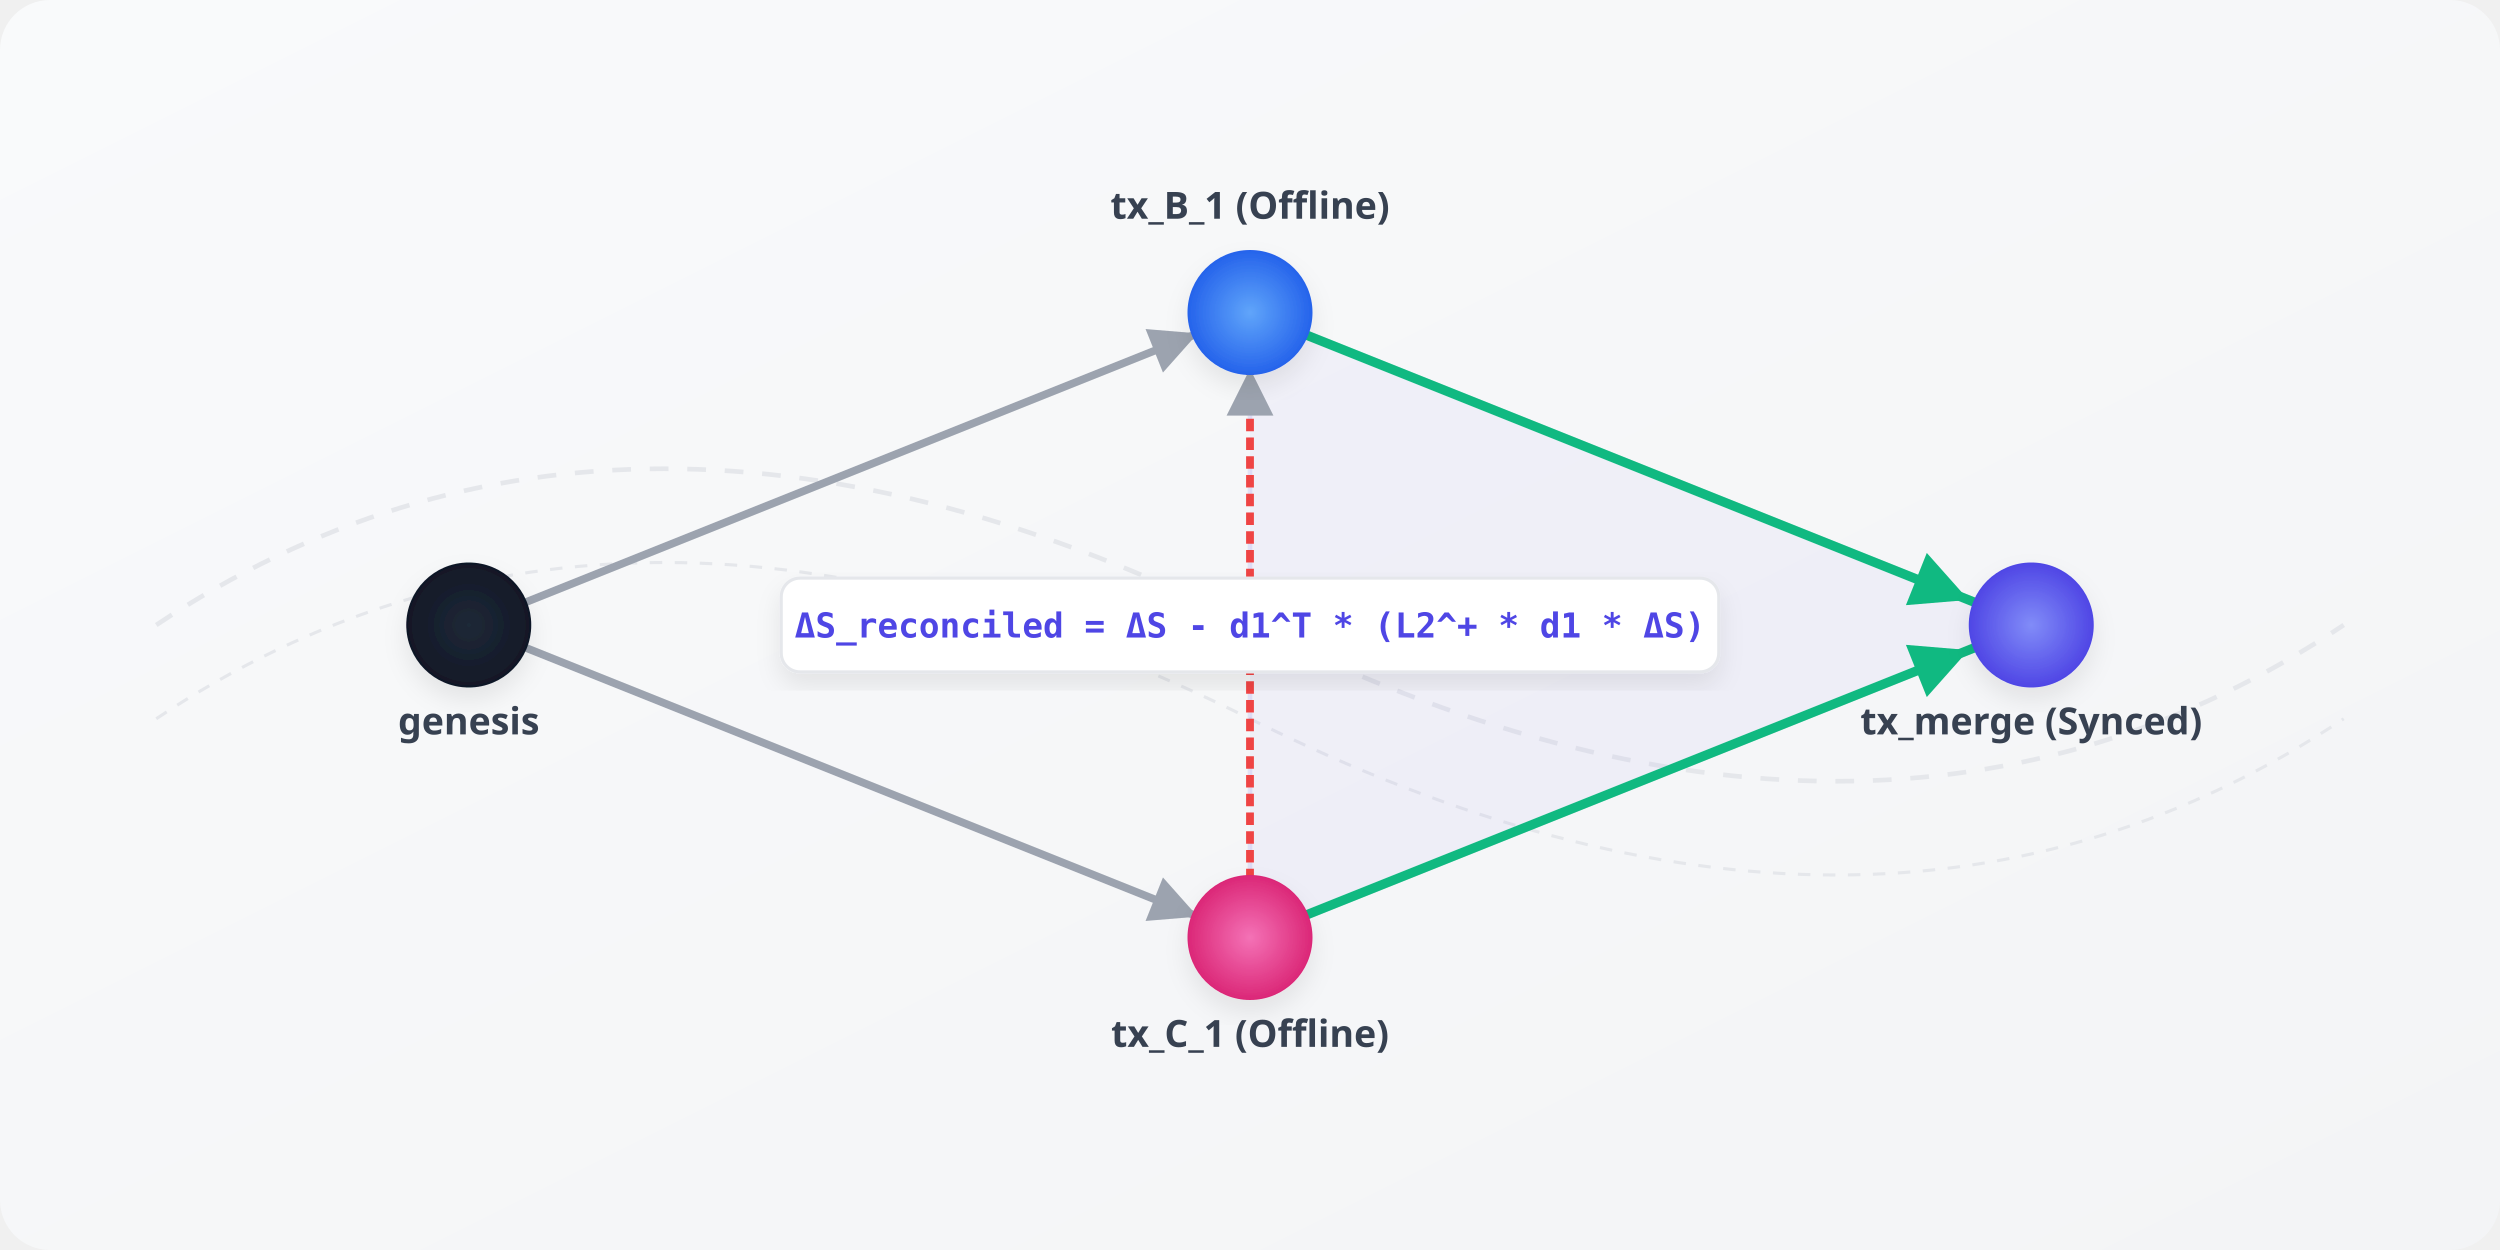
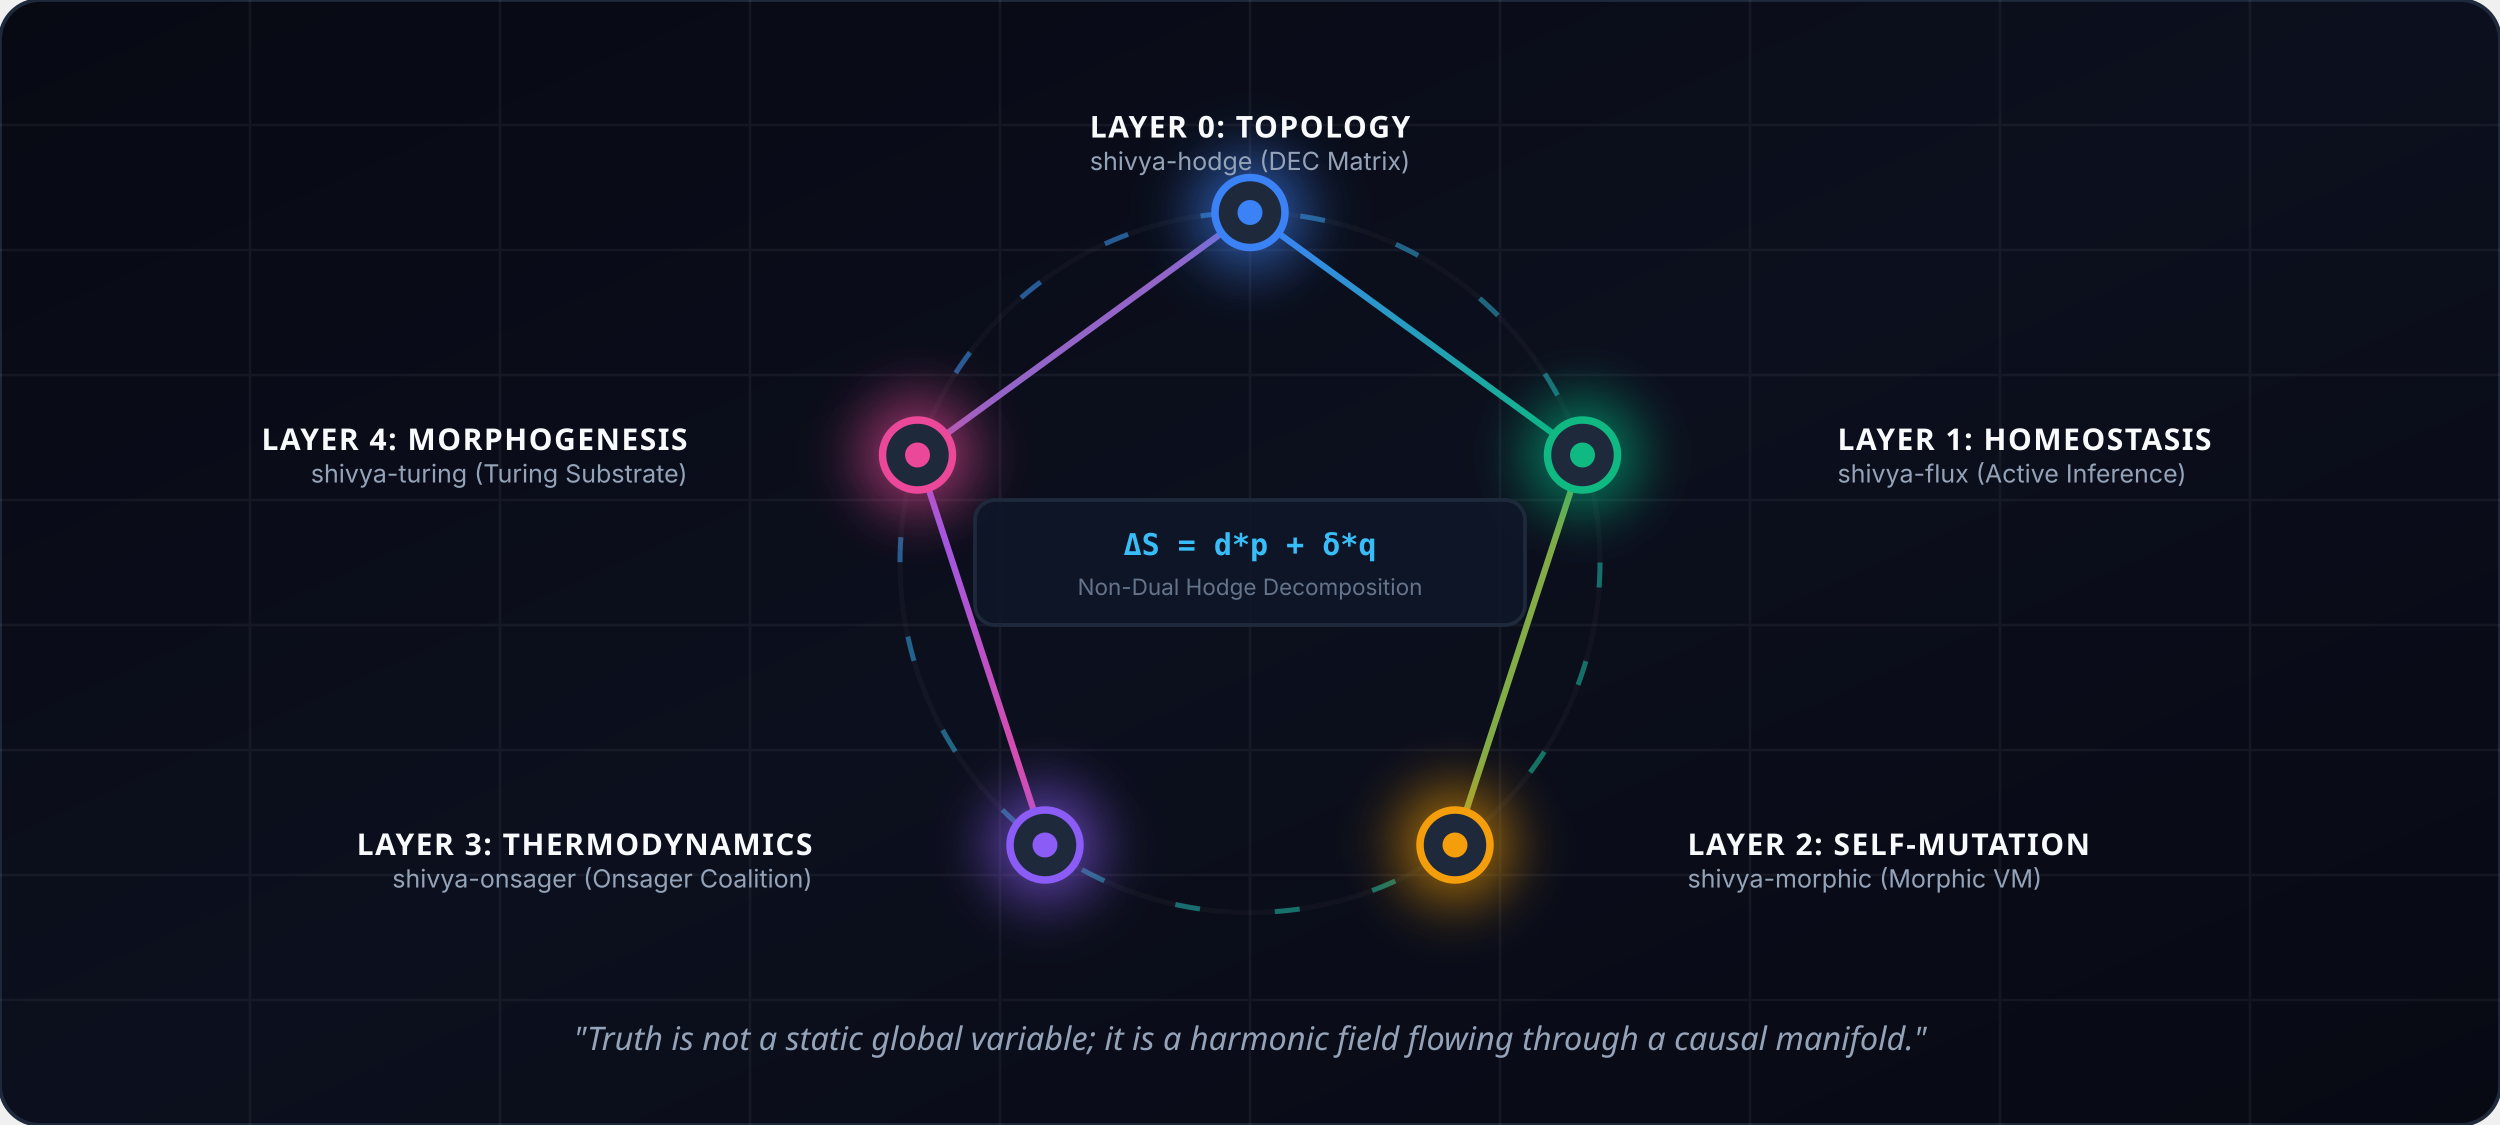
- <svg xmlns="http://www.w3.org/2000/svg" viewBox="0 0 800 400" width="100%" height="100%">
+ <svg xmlns="http://www.w3.org/2000/svg" viewBox="0 0 1000 450" width="100%" height="100%">
  <defs>
    <linearGradient id="bg-grad" x1="0%" y1="0%" x2="100%" y2="100%">
-       <stop offset="0%" stop-color="#F9FAFB" />
-       <stop offset="100%" stop-color="#F3F4F6" />
+       <stop offset="0%" stop-color="#070A13" />
+       <stop offset="50%" stop-color="#0C0F1D" />
+       <stop offset="100%" stop-color="#070A13" />
    </linearGradient>
-     <radialGradient id="node-genesis" cx="50%" cy="50%" r="50%">
-       <stop offset="0%" stop-color="#1F2937" />
-       <stop offset="100%" stop-color="#111827" />
+     <radialGradient id="hodge-glow" cx="50%" cy="50%" r="50%">
+       <stop offset="0%" stop-color="#3B82F6" stop-opacity="0.8" />
+       <stop offset="100%" stop-color="#3B82F6" stop-opacity="0" />
    </radialGradient>
-     <radialGradient id="node-b" cx="50%" cy="50%" r="50%">
-       <stop offset="0%" stop-color="#60A5FA" />
-       <stop offset="100%" stop-color="#2563EB" />
+     <radialGradient id="flux-glow" cx="50%" cy="50%" r="50%">
+       <stop offset="0%" stop-color="#10B981" stop-opacity="0.8" />
+       <stop offset="100%" stop-color="#10B981" stop-opacity="0" />
    </radialGradient>
-     <radialGradient id="node-c" cx="50%" cy="50%" r="50%">
-       <stop offset="0%" stop-color="#F472B6" />
-       <stop offset="100%" stop-color="#DB2777" />
+     <radialGradient id="morphic-glow" cx="50%" cy="50%" r="50%">
+       <stop offset="0%" stop-color="#F59E0B" stop-opacity="0.8" />
+       <stop offset="100%" stop-color="#F59E0B" stop-opacity="0" />
    </radialGradient>
-     <radialGradient id="node-merge" cx="50%" cy="50%" r="50%">
-       <stop offset="0%" stop-color="#818CF8" />
-       <stop offset="100%" stop-color="#4F46E5" />
+     <radialGradient id="onsager-glow" cx="50%" cy="50%" r="50%">
+       <stop offset="0%" stop-color="#8B5CF6" stop-opacity="0.8" />
+       <stop offset="100%" stop-color="#8B5CF6" stop-opacity="0" />
    </radialGradient>
-     <marker id="arrow" viewBox="0 0 10 10" refX="22" refY="5" markerWidth="6" markerHeight="6" orient="auto-start-reverse">
-       <path d="M 0 0 L 10 5 L 0 10 z" fill="#9CA3AF" />
-     </marker>
-     <marker id="arrow-reconciled" viewBox="0 0 10 10" refX="22" refY="5" markerWidth="6" markerHeight="6" orient="auto-start-reverse">
-       <path d="M 0 0 L 10 5 L 0 10 z" fill="#10B981" />
-     </marker>
-     <filter id="shadow" x="-20%" y="-20%" width="140%" height="140%">
-       <feDropShadow dx="0" dy="4" stdDeviation="4" flood-color="#000000" flood-opacity="0.08" />
+     <radialGradient id="turing-glow" cx="50%" cy="50%" r="50%">
+       <stop offset="0%" stop-color="#EC4899" stop-opacity="0.8" />
+       <stop offset="100%" stop-color="#EC4899" stop-opacity="0" />
+     </radialGradient>
+     <linearGradient id="flow-grad-1" x1="0%" y1="0%" x2="100%" y2="100%">
+       <stop offset="0%" stop-color="#3B82F6" />
+       <stop offset="100%" stop-color="#10B981" />
+     </linearGradient>
+     <linearGradient id="flow-grad-2" x1="0%" y1="0%" x2="100%" y2="100%">
+       <stop offset="0%" stop-color="#10B981" />
+       <stop offset="100%" stop-color="#F59E0B" />
+     </linearGradient>
+     <linearGradient id="flow-grad-3" x1="0%" y1="0%" x2="100%" y2="100%">
+       <stop offset="0%" stop-color="#F59E0B" />
+       <stop offset="100%" stop-color="#8B5CF6" />
+     </linearGradient>
+     <linearGradient id="flow-grad-4" x1="0%" y1="0%" x2="100%" y2="100%">
+       <stop offset="0%" stop-color="#8B5CF6" />
+       <stop offset="100%" stop-color="#EC4899" />
+     </linearGradient>
+     <linearGradient id="flow-grad-5" x1="0%" y1="0%" x2="100%" y2="100%">
+       <stop offset="0%" stop-color="#EC4899" />
+       <stop offset="100%" stop-color="#3B82F6" />
+     </linearGradient>
+     <filter id="blur-filter" x="-20%" y="-20%" width="140%" height="140%">
+       <feGaussianBlur stdDeviation="8" />
    </filter>
  </defs>
-   <rect width="800" height="400" rx="16" fill="url(#bg-grad)" />
-   <path d="M 50,200 Q 200,100 400,200 T 750,200" fill="none" stroke="#E5E7EB" stroke-width="1.5" stroke-dasharray="6,6" />
-   <path d="M 50,230 Q 200,130 400,230 T 750,230" fill="none" stroke="#E5E7EB" stroke-width="1" stroke-dasharray="4,4" />
-   <polygon points="400,100 400,300 650,200" fill="rgba(79, 70, 229, 0.04)" stroke="rgba(79, 70, 229, 0.12)" stroke-width="1.5" stroke-dasharray="4,4" />
-   <line x1="150" y1="200" x2="400" y2="100" stroke="#9CA3AF" stroke-width="2.5" marker-end="url(#arrow)" />
-   <line x1="150" y1="200" x2="400" y2="300" stroke="#9CA3AF" stroke-width="2.5" marker-end="url(#arrow)" />
-   <line x1="400" y1="300" x2="400" y2="100" stroke="#EF4444" stroke-width="2.5" stroke-dasharray="4,2" marker-end="url(#arrow)" />
-   <line x1="400" y1="100" x2="650" y2="200" stroke="#10B981" stroke-width="3" marker-end="url(#arrow-reconciled)" />
-   <line x1="400" y1="300" x2="650" y2="200" stroke="#10B981" stroke-width="3" marker-end="url(#arrow-reconciled)" />
-   <circle cx="150" cy="200" r="20" fill="url(#node-genesis)" filter="url(#shadow)" />
-   <text x="150" y="235" text-anchor="middle" font-family="'Outfit', sans-serif" font-size="12" font-weight="600" fill="#374151">genesis</text>
-   <circle cx="400" cy="100" r="20" fill="url(#node-b)" filter="url(#shadow)" />
-   <text x="400" y="70" text-anchor="middle" font-family="'Outfit', sans-serif" font-size="12" font-weight="600" fill="#374151">tx_B_1 (Offline)</text>
-   <circle cx="400" cy="300" r="20" fill="url(#node-c)" filter="url(#shadow)" />
-   <text x="400" y="335" text-anchor="middle" font-family="'Outfit', sans-serif" font-size="12" font-weight="600" fill="#374151">tx_C_1 (Offline)</text>
-   <circle cx="650" cy="200" r="20" fill="url(#node-merge)" filter="url(#shadow)" />
-   <text x="650" y="235" text-anchor="middle" font-family="'Outfit', sans-serif" font-size="12" font-weight="600" fill="#374151">tx_merge (Synced)</text>
-   <rect x="250" y="185" width="300" height="30" rx="6" fill="#FFFFFF" stroke="#E5E7EB" stroke-width="1" filter="url(#shadow)" />
-   <text x="400" y="204" text-anchor="middle" font-family="monospace" font-size="11" font-weight="bold" fill="#4F46E5">
-     ΔS_reconciled = ΔS - d1^T * (L2^+ * d1 * ΔS)
+   <rect width="1000" height="450" rx="16" fill="url(#bg-grad)" stroke="#1E293B" stroke-width="1.5" />
+   <g opacity="0.05">
+     <path d="M 0,50 L 1000,50 M 0,100 L 1000,100 M 0,150 L 1000,150 M 0,200 L 1000,200 M 0,250 L 1000,250 M 0,300 L 1000,300 M 0,350 L 1000,350 M 0,400 L 1000,400" stroke="#FFFFFF" stroke-width="1" />
+     <path d="M 100,0 L 100,450 M 200,0 L 200,450 M 300,0 L 300,450 M 400,0 L 400,450 M 500,0 L 500,450 M 600,0 L 600,450 M 700,0 L 700,450 M 800,0 L 800,450 M 900,0 L 900,450" stroke="#FFFFFF" stroke-width="1" />
+   </g>
+   <circle cx="500" cy="225" r="140" fill="none" stroke="rgba(255, 255, 255, 0.03)" stroke-width="2" />
+   <circle cx="500" cy="225" r="140" fill="none" stroke="url(#flow-grad-1)" stroke-width="2" stroke-dasharray="10 30" opacity="0.6">
+     <animateTransform attributeName="transform" type="rotate" from="0 500 225" to="360 500 225" dur="40s" repeatCount="indefinite" />
+   </circle>
+   <line x1="500" y1="85" x2="633" y2="182" stroke="url(#flow-grad-1)" stroke-width="2.5" stroke-linecap="round" />
+   <line x1="633" y1="182" x2="582" y2="338" stroke="url(#flow-grad-2)" stroke-width="2.5" stroke-linecap="round" />
+   <line x1="582" y1="338" x2="418" y2="338" stroke="url(#flow-grad-3)" stroke-width="2.5" stroke-linecap="round" />
+   <line x1="418" y1="338" x2="367" y2="182" stroke="url(#flow-grad-4)" stroke-width="2.5" stroke-linecap="round" />
+   <line x1="367" y1="182" x2="500" y2="85" stroke="url(#flow-grad-5)" stroke-width="2.5" stroke-linecap="round" />
+   <circle cx="500" cy="85" r="35" fill="url(#hodge-glow)" filter="url(#blur-filter)" />
+   <circle cx="633" cy="182" r="35" fill="url(#flux-glow)" filter="url(#blur-filter)" />
+   <circle cx="582" cy="338" r="35" fill="url(#morphic-glow)" filter="url(#blur-filter)" />
+   <circle cx="418" cy="338" r="35" fill="url(#onsager-glow)" filter="url(#blur-filter)" />
+   <circle cx="367" cy="182" r="35" fill="url(#turing-glow)" filter="url(#blur-filter)" />
+   <circle cx="500" cy="85" r="14" fill="#1E293B" stroke="#3B82F6" stroke-width="3" />
+   <circle cx="500" cy="85" r="5" fill="#3B82F6" />
+   <circle cx="633" cy="182" r="14" fill="#1E293B" stroke="#10B981" stroke-width="3" />
+   <circle cx="633" cy="182" r="5" fill="#10B981" />
+   <circle cx="582" cy="338" r="14" fill="#1E293B" stroke="#F59E0B" stroke-width="3" />
+   <circle cx="582" cy="338" r="5" fill="#F59E0B" />
+   <circle cx="418" cy="338" r="14" fill="#1E293B" stroke="#8B5CF6" stroke-width="3" />
+   <circle cx="418" cy="338" r="5" fill="#8B5CF6" />
+   <circle cx="367" cy="182" r="14" fill="#1E293B" stroke="#EC4899" stroke-width="3" />
+   <circle cx="367" cy="182" r="5" fill="#EC4899" />
+   <text x="500" y="55" text-anchor="middle" font-family="'Outfit', sans-serif" font-size="12" font-weight="700" fill="#F8FAFC" letter-spacing="0.05em">LAYER 0: TOPOLOGY</text>
+   <text x="500" y="68" text-anchor="middle" font-family="'Inter', sans-serif" font-size="10" fill="#94A3B8">shivya-hodge (DEC Matrix)</text>
+   <text x="735" y="180" text-anchor="start" font-family="'Outfit', sans-serif" font-size="12" font-weight="700" fill="#F8FAFC" letter-spacing="0.05em">LAYER 1: HOMEOSTASIS</text>
+   <text x="735" y="193" text-anchor="start" font-family="'Inter', sans-serif" font-size="10" fill="#94A3B8">shivya-flux (Active Inference)</text>
+   <text x="675" y="342" text-anchor="start" font-family="'Outfit', sans-serif" font-size="12" font-weight="700" fill="#F8FAFC" letter-spacing="0.05em">LAYER 2: SELF-MUTATION</text>
+   <text x="675" y="355" text-anchor="start" font-family="'Inter', sans-serif" font-size="10" fill="#94A3B8">shivya-morphic (Morphic VM)</text>
+   <text x="325" y="342" text-anchor="end" font-family="'Outfit', sans-serif" font-size="12" font-weight="700" fill="#F8FAFC" letter-spacing="0.05em">LAYER 3: THERMODYNAMICS</text>
+   <text x="325" y="355" text-anchor="end" font-family="'Inter', sans-serif" font-size="10" fill="#94A3B8">shivya-onsager (Onsager Coalition)</text>
+   <text x="275" y="180" text-anchor="end" font-family="'Outfit', sans-serif" font-size="12" font-weight="700" fill="#F8FAFC" letter-spacing="0.05em">LAYER 4: MORPHOGENESIS</text>
+   <text x="275" y="193" text-anchor="end" font-family="'Inter', sans-serif" font-size="10" fill="#94A3B8">shivya-turing (Turing Substrate)</text>
+   <rect x="390" y="200" width="220" height="50" rx="8" fill="rgba(15, 23, 42, 0.85)" stroke="#1E293B" stroke-width="1.5" />
+   <text x="500" y="222" text-anchor="middle" font-family="monospace" font-size="12" font-weight="bold" fill="#38BDF8">ΔS = d*p + δ*q</text>
+   <text x="500" y="238" text-anchor="middle" font-family="'Inter', sans-serif" font-size="9" fill="#64748B">Non-Dual Hodge Decomposition</text>
+   <text x="500" y="420" text-anchor="middle" font-family="'Outfit', sans-serif" font-size="13" font-style="italic" fill="#94A3B8">
+     "Truth is not a static global variable; it is a harmonic field flowing through a causal manifold."
  </text>
</svg>
